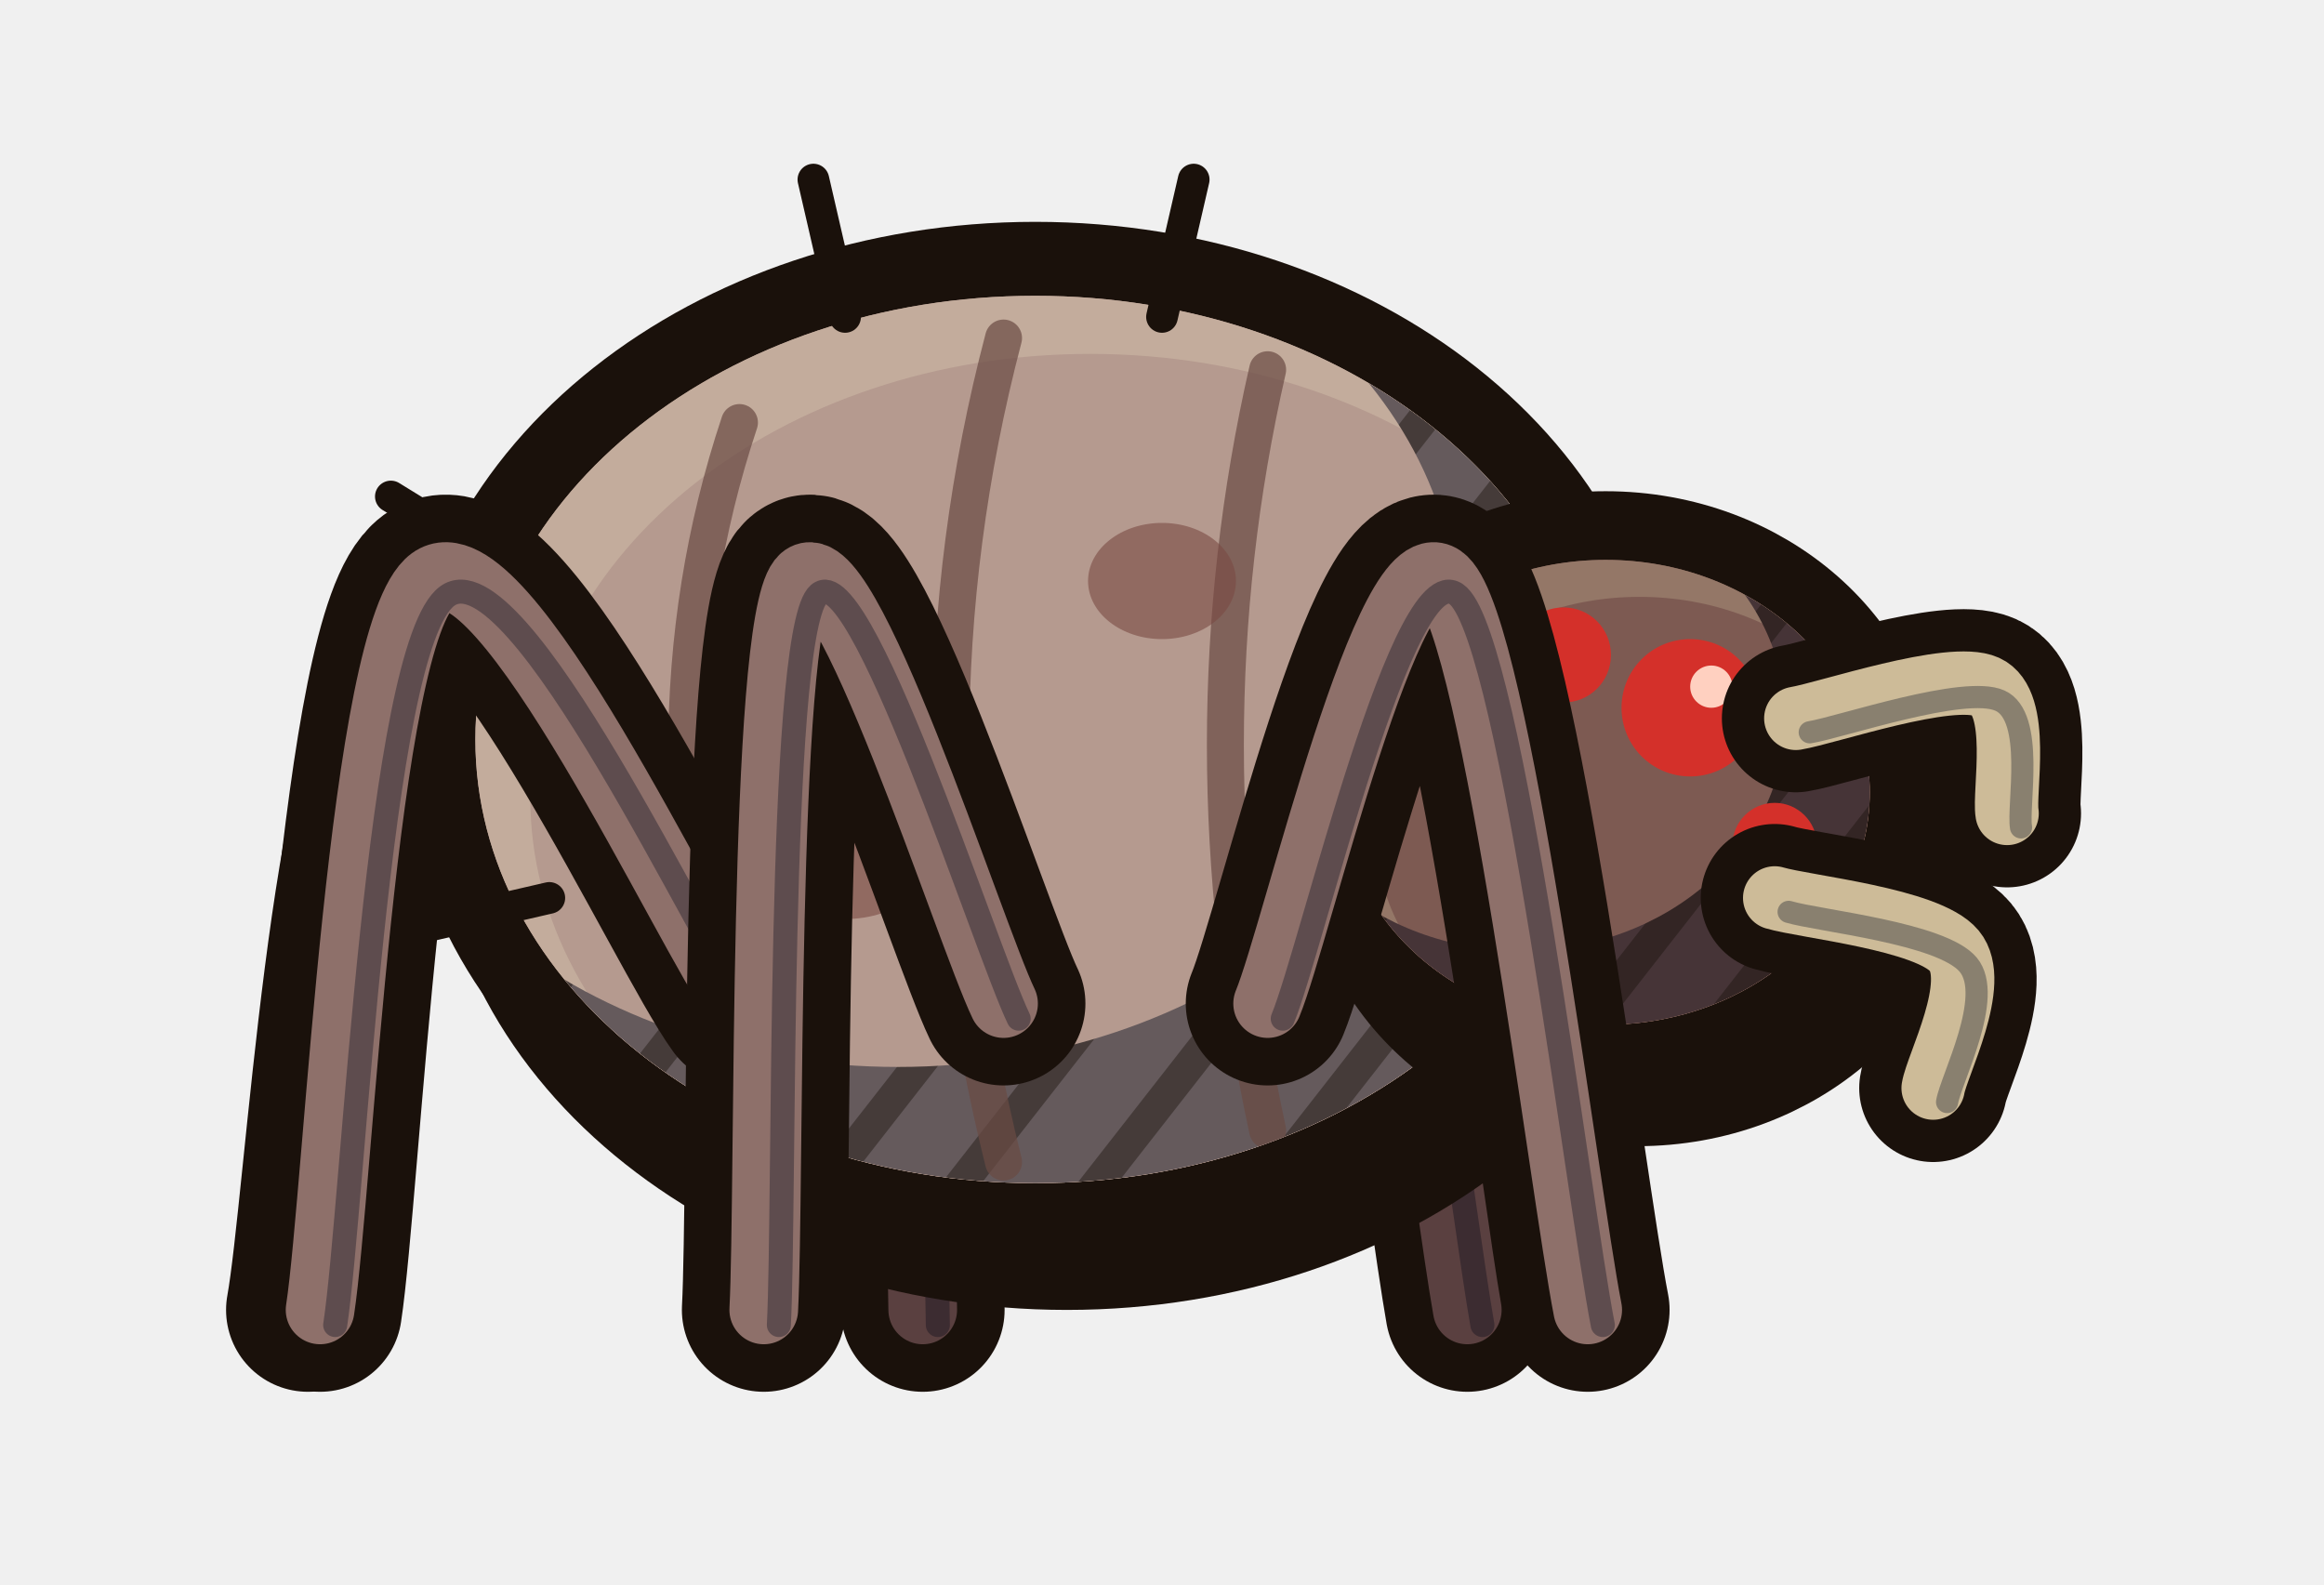
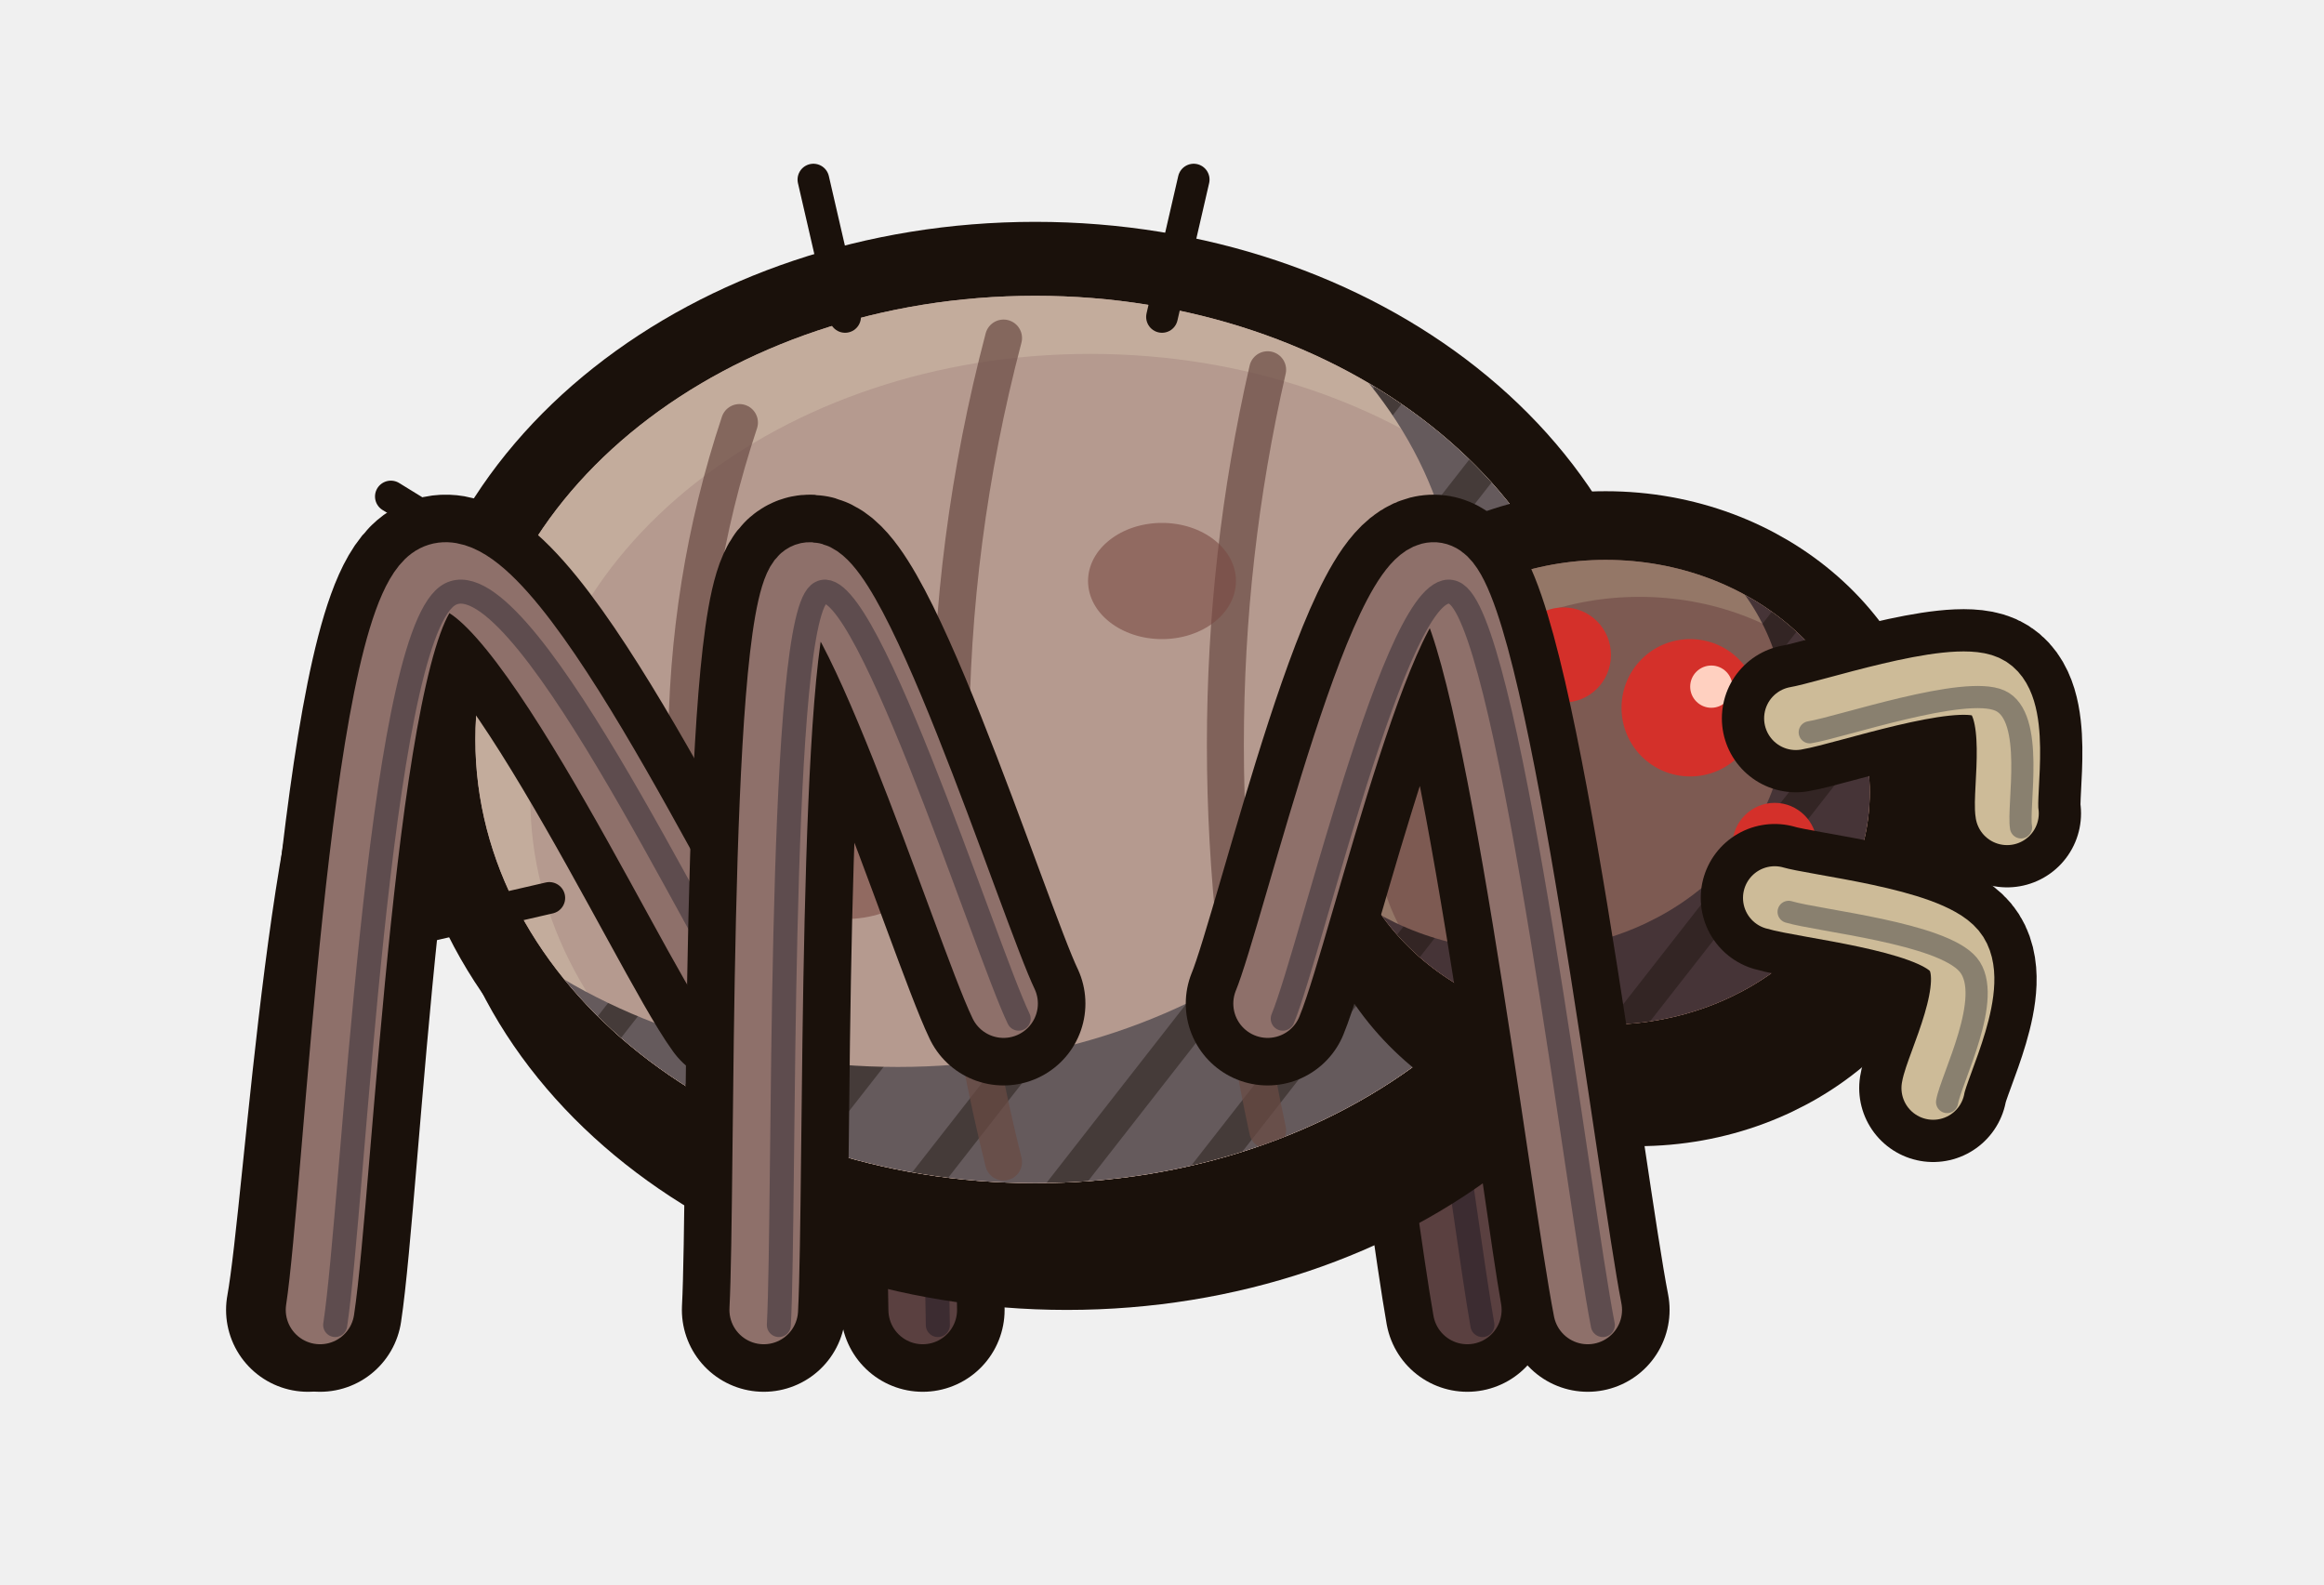
<svg xmlns="http://www.w3.org/2000/svg" width="44" height="30" viewBox="-22 -26 44 30">
  <path d="M-8 -7C-9 -8 -12.62 -13.97 -13.98 -13C-15.34 -12.03 -15.81 -3.17 -16.17 -1.2" fill="none" stroke="#1a110b" stroke-width="3.1" stroke-opacity="1" stroke-linecap="round" stroke-linejoin="round" />
  <path d="M-8 -7C-9 -8 -12.62 -13.97 -13.98 -13C-15.34 -12.03 -15.81 -3.17 -16.17 -1.2" fill="none" stroke="#5a4040" stroke-width="1.3" stroke-opacity="1" stroke-linecap="round" stroke-linejoin="round" />
  <path d="M-8 -7C-9 -8 -12.62 -13.97 -13.98 -13C-15.34 -12.03 -15.81 -3.17 -16.17 -1.2" fill="none" stroke="#35272d" stroke-width="0.455" stroke-opacity="0.8" stroke-linecap="round" stroke-linejoin="round" transform="translate(0.286 0.286)" />
  <path d="M-3 -7C-3.28 -8 -4.41 -13.97 -4.66 -13C-4.92 -12.03 -4.55 -3.17 -4.53 -1.2" fill="none" stroke="#1a110b" stroke-width="3.1" stroke-opacity="1" stroke-linecap="round" stroke-linejoin="round" />
  <path d="M-3 -7C-3.28 -8 -4.41 -13.97 -4.66 -13C-4.92 -12.03 -4.55 -3.17 -4.53 -1.2" fill="none" stroke="#5a4040" stroke-width="1.3" stroke-opacity="1" stroke-linecap="round" stroke-linejoin="round" />
  <path d="M-3 -7C-3.28 -8 -4.41 -13.97 -4.66 -13C-4.92 -12.03 -4.55 -3.17 -4.53 -1.2" fill="none" stroke="#35272d" stroke-width="0.455" stroke-opacity="0.8" stroke-linecap="round" stroke-linejoin="round" transform="translate(0.286 0.286)" />
  <path d="M2 -7C2.28 -8 3.07 -13.97 3.7 -13C4.33 -12.03 5.43 -3.17 5.78 -1.2" fill="none" stroke="#1a110b" stroke-width="3.1" stroke-opacity="1" stroke-linecap="round" stroke-linejoin="round" />
  <path d="M2 -7C2.28 -8 3.07 -13.97 3.7 -13C4.33 -12.03 5.43 -3.17 5.78 -1.2" fill="none" stroke="#5a4040" stroke-width="1.3" stroke-opacity="1" stroke-linecap="round" stroke-linejoin="round" />
  <path d="M2 -7C2.28 -8 3.07 -13.97 3.7 -13C4.33 -12.03 5.43 -3.17 5.78 -1.2" fill="none" stroke="#35272d" stroke-width="0.455" stroke-opacity="0.8" stroke-linecap="round" stroke-linejoin="round" transform="translate(0.286 0.286)" />
  <path d="M-13 -12C-13 -16.64 -8.25 -20.4 -2.4 -20.4C3.45 -20.4 8.2 -16.64 8.2 -12C8.2 -7.36 3.45 -3.6 -2.4 -3.6C-8.25 -3.6 -13 -7.36 -13 -12Z" fill="#1a110b" stroke="#1a110b" stroke-width="2.8" stroke-linejoin="round" transform="translate(0.6 1)" />
  <path d="M-13 -12C-13 -16.64 -8.25 -20.4 -2.4 -20.4C3.45 -20.4 8.2 -16.64 8.2 -12C8.2 -7.36 3.45 -3.6 -2.4 -3.6C-8.25 -3.6 -13 -7.36 -13 -12Z" fill="#1a110b" stroke="#1a110b" stroke-width="2.8" stroke-linejoin="round" />
  <path d="M-13 -12C-13 -16.64 -8.25 -20.4 -2.4 -20.4C3.45 -20.4 8.2 -16.64 8.2 -12C8.2 -7.36 3.45 -3.6 -2.4 -3.6C-8.25 -3.6 -13 -7.36 -13 -12Z" fill="#b59a8f" />
-   <clipPath id="c4089">
+   <clipPath id="c3790">
    <path d="M-13 -12C-13 -16.64 -8.25 -20.4 -2.4 -20.4C3.45 -20.4 8.2 -16.64 8.2 -12C8.2 -7.36 3.45 -3.6 -2.4 -3.6C-8.25 -3.6 -13 -7.36 -13 -12Z" />
  </clipPath>
-   <g clip-path="url(#c4089)">
+   <g clip-path="url(#c3790)">
    <rect x="-600" y="-600" width="1200" height="1200" fill="#c3ac9c" />
    <path d="M-13 -12C-13 -16.64 -8.25 -20.4 -2.4 -20.4C3.45 -20.4 8.2 -16.64 8.2 -12C8.2 -7.36 3.45 -3.6 -2.4 -3.6C-8.25 -3.6 -13 -7.36 -13 -12Z" fill="#b59a8f" transform="translate(1.04 1.1)" />
-     <mask id="m4089" maskUnits="userSpaceOnUse" x="-600" y="-600" width="1200" height="1200">
+     <mask id="m3790" maskUnits="userSpaceOnUse" x="-600" y="-600" width="1200" height="1200">
      <rect x="-600" y="-600" width="1200" height="1200" fill="#fff" />
      <path d="M-13 -12C-13 -16.64 -8.25 -20.4 -2.4 -20.4C3.45 -20.4 8.2 -16.64 8.2 -12C8.2 -7.36 3.45 -3.6 -2.4 -3.6C-8.25 -3.6 -13 -7.36 -13 -12Z" fill="#000" transform="translate(-2.6 -2.2)" />
    </mask>
-     <g mask="url(#m4089)">
+     <g mask="url(#m3790)">
      <rect x="-600" y="-600" width="1200" height="1200" fill="#655a5c" />
-       <path d="M-23.31 -10.45L-7.08 -31.23M-20.08 -10.6L-5.3 -29.51M-19.04 -8.12L-2.8 -28.91M-16.48 -7.74L-0.63 -28.02M-15.56 -5.4L0.27 -25.65M-13.37 -5.01L2.76 -25.65M-12.92 -1.68L4.58 -24.08M-10.67 -1.19L5.18 -21.48M-9.41 0.31L7.3 -21.08M-7.57 1.23L8.91 -19.86M-5.45 1.81L10.96 -19.2M-3.82 3.85L13.07 -17.77M-1.66 5.22L13.85 -14.63M0.61 5.48L17.18 -15.73M1.48 7.33L18.61 -14.6" fill="none" stroke="#1a110b" stroke-width="0.6" stroke-opacity="0.42" stroke-linecap="round" />
+       <path d="M-23.12 -10.69L-6.16 -32.4M-20.74 -10.54L-3.79 -32.24M-20.3 -8.22L-2.66 -30.8M-18.7 -6.64L-0.75 -29.61M-17.63 -4.31L0.64 -27.7M-14.48 -5.27L1.57 -25.81M-12.02 -4.56L3.83 -24.86M-10.51 -3.08L4.25 -21.98M-8.91 -1.63L6.74 -21.66M-9.16 2.35L9.38 -21.37M-6.16 1.97L9.52 -18.11M-5.31 4.06L12.62 -18.89M-3.1 4.9L12.55 -15.13M-0.73 5.72L14.86 -14.24M0.56 8.23L17.68 -13.68" fill="none" stroke="#1a110b" stroke-width="0.6" stroke-opacity="0.42" stroke-linecap="round" />
    </g>
    <path d="M-8 -18Q-10 -12 -8 -5M-3 -19.6Q-5 -12 -3 -4M2 -19Q0.4 -12 2 -4.6" fill="none" stroke="#6a4a44" stroke-width="0.7" stroke-opacity="0.7" stroke-linecap="round" stroke-linejoin="round" />
    <path d="M-7.8 -10C-7.8 -10.77 -6.99 -11.4 -6 -11.4C-5.01 -11.4 -4.2 -10.77 -4.2 -10C-4.2 -9.23 -5.01 -8.6 -6 -8.6C-6.99 -8.6 -7.8 -9.23 -7.8 -10Z" fill="#7a4a44" fill-opacity="0.6" />
    <path d="M-1.4 -15C-1.4 -15.61 -0.77 -16.1 0 -16.1C0.77 -16.1 1.4 -15.61 1.4 -15C1.4 -14.39 0.77 -13.9 0 -13.9C-0.77 -13.9 -1.4 -14.39 -1.4 -15Z" fill="#7a4a44" fill-opacity="0.6" />
  </g>
  <path d="M-12 -15L-14.6 -16.6M-11.6 -9L-14.2 -8.4M-6 -20L-6.6 -22.6M0 -20L0.6 -22.6" fill="none" stroke="#1a110b" stroke-width="0.6" stroke-opacity="1" stroke-linecap="round" stroke-linejoin="round" />
  <path d="M3.4 -11C3.4 -13.43 5.64 -15.4 8.4 -15.4C11.16 -15.4 13.4 -13.43 13.4 -11C13.4 -8.57 11.16 -6.6 8.4 -6.6C5.64 -6.6 3.4 -8.57 3.4 -11Z" fill="#1a110b" stroke="#1a110b" stroke-width="2.6" stroke-linejoin="round" transform="translate(0.6 1)" />
  <path d="M3.4 -11C3.4 -13.43 5.64 -15.4 8.4 -15.4C11.16 -15.4 13.4 -13.43 13.4 -11C13.4 -8.57 11.16 -6.6 8.4 -6.6C5.64 -6.6 3.4 -8.57 3.4 -11Z" fill="#1a110b" stroke="#1a110b" stroke-width="2.6" stroke-linejoin="round" />
  <path d="M3.4 -11C3.4 -13.43 5.64 -15.4 8.4 -15.4C11.16 -15.4 13.4 -13.43 13.4 -11C13.4 -8.57 11.16 -6.6 8.4 -6.6C5.64 -6.6 3.4 -8.57 3.4 -11Z" fill="#7d5a52" />
-   <clipPath id="c4090">
+   <clipPath id="c3791">
    <path d="M3.4 -11C3.4 -13.43 5.64 -15.4 8.4 -15.4C11.16 -15.4 13.4 -13.43 13.4 -11C13.4 -8.57 11.16 -6.6 8.4 -6.6C5.64 -6.6 3.4 -8.57 3.4 -11Z" />
  </clipPath>
-   <g clip-path="url(#c4090)">
+   <g clip-path="url(#c3791)">
    <rect x="-600" y="-600" width="1200" height="1200" fill="#947767" />
    <path d="M3.4 -11C3.4 -13.43 5.64 -15.4 8.4 -15.4C11.16 -15.4 13.4 -13.43 13.4 -11C13.4 -8.57 11.16 -6.6 8.4 -6.6C5.64 -6.6 3.4 -8.57 3.4 -11Z" fill="#7d5a52" transform="translate(0.64 0.7)" />
-     <mask id="m4090" maskUnits="userSpaceOnUse" x="-600" y="-600" width="1200" height="1200">
+     <mask id="m3791" maskUnits="userSpaceOnUse" x="-600" y="-600" width="1200" height="1200">
      <rect x="-600" y="-600" width="1200" height="1200" fill="#fff" />
      <path d="M3.4 -11C3.4 -13.43 5.64 -15.4 8.4 -15.4C11.16 -15.4 13.4 -13.43 13.4 -11C13.4 -8.57 11.16 -6.6 8.4 -6.6C5.64 -6.6 3.4 -8.57 3.4 -11Z" fill="#000" transform="translate(-1.6 -1.4)" />
    </mask>
-     <g mask="url(#m4090)">
+     <g mask="url(#m3791)">
      <rect x="-600" y="-600" width="1200" height="1200" fill="#463437" />
-       <path d="M-2.61 -10.97L5.74 -21.66M-1.78 -8.09L7.97 -20.58M0.74 -8.33L10.1 -20.31M1.51 -5.57L12.03 -19.03M4.19 -4.91L13.28 -16.55M5.23 -3.01L15.28 -15.87M7.74 -3.03L17.16 -15.1M9.63 -1.23L18.66 -12.78" fill="none" stroke="#1a110b" stroke-width="0.6" stroke-opacity="0.42" stroke-linecap="round" />
+       <path d="M-3.13 -10.31L6.25 -22.31M-0.91 -9.07L8.53 -21.15M0.79 -7.3L10.5 -19.73M2.79 -5.69L12.01 -17.49M4.83 -5.33L14.1 -17.2M6.41 -3.53L15.08 -14.62M7.99 -1.31L16.9 -12.72M9.23 0.17L19.58 -13.08" fill="none" stroke="#1a110b" stroke-width="0.6" stroke-opacity="0.42" stroke-linecap="round" />
    </g>
  </g>
  <path d="M8.7 -12.6C8.7 -13.32 9.28 -13.9 10 -13.9C10.72 -13.9 11.3 -13.32 11.3 -12.6C11.3 -11.88 10.72 -11.3 10 -11.3C9.28 -11.3 8.7 -11.88 8.7 -12.6Z" fill="#d4302a" />
  <path d="M10 -13C10 -13.22 10.18 -13.4 10.4 -13.4C10.62 -13.4 10.8 -13.22 10.8 -13C10.8 -12.78 10.62 -12.6 10.4 -12.6C10.18 -12.6 10 -12.78 10 -13Z" fill="#ffd0c0" />
  <path d="M6.7 -13.6C6.7 -14.1 7.1 -14.5 7.6 -14.5C8.1 -14.5 8.5 -14.1 8.5 -13.6C8.5 -13.1 8.1 -12.7 7.6 -12.7C7.1 -12.7 6.7 -13.1 6.7 -13.6Z" fill="#d4302a" />
  <path d="M10.8 -10C10.8 -10.44 11.16 -10.8 11.6 -10.8C12.04 -10.8 12.4 -10.44 12.4 -10C12.4 -9.56 12.04 -9.2 11.6 -9.2C11.16 -9.2 10.8 -9.56 10.8 -10Z" fill="#d4302a" />
  <path d="M11.6 -9C12.17 -8.83 14.5 -8.6 15 -8C15.5 -7.4 14.67 -5.83 14.6 -5.4" fill="none" stroke="#1a110b" stroke-width="2.8" stroke-opacity="1" stroke-linecap="round" stroke-linejoin="round" />
  <path d="M11.6 -9C12.17 -8.83 14.5 -8.6 15 -8C15.5 -7.4 14.67 -5.83 14.6 -5.4" fill="none" stroke="#cdbb98" stroke-width="1.2" stroke-opacity="1" stroke-linecap="round" stroke-linejoin="round" />
  <path d="M11.6 -9C12.17 -8.83 14.5 -8.6 15 -8C15.5 -7.4 14.67 -5.83 14.6 -5.4" fill="none" stroke="#787266" stroke-width="0.42" stroke-opacity="0.8" stroke-linecap="round" stroke-linejoin="round" transform="translate(0.264 0.264)" />
  <path d="M12 -12.4C12.6 -12.5 14.93 -13.3 15.6 -13C16.27 -12.7 15.93 -11 16 -10.6" fill="none" stroke="#1a110b" stroke-width="2.8" stroke-opacity="1" stroke-linecap="round" stroke-linejoin="round" />
  <path d="M12 -12.4C12.6 -12.5 14.93 -13.3 15.6 -13C16.27 -12.7 15.93 -11 16 -10.6" fill="none" stroke="#cdbb98" stroke-width="1.2" stroke-opacity="1" stroke-linecap="round" stroke-linejoin="round" />
  <path d="M12 -12.4C12.6 -12.5 14.93 -13.3 15.6 -13C16.27 -12.7 15.93 -11 16 -10.6" fill="none" stroke="#787266" stroke-width="0.42" stroke-opacity="0.8" stroke-linecap="round" stroke-linejoin="round" transform="translate(0.264 0.264)" />
  <path d="M-8 -7C-8.97 -8.33 -12.49 -15.97 -13.82 -15C-15.14 -14.03 -15.59 -3.5 -15.94 -1.2" fill="none" stroke="#1a110b" stroke-width="3.1" stroke-opacity="1" stroke-linecap="round" stroke-linejoin="round" />
  <path d="M-8 -7C-8.97 -8.33 -12.49 -15.97 -13.82 -15C-15.14 -14.03 -15.59 -3.5 -15.94 -1.2" fill="none" stroke="#8e706a" stroke-width="1.3" stroke-opacity="1" stroke-linecap="round" stroke-linejoin="round" />
  <path d="M-8 -7C-8.97 -8.33 -12.49 -15.97 -13.82 -15C-15.14 -14.03 -15.59 -3.5 -15.94 -1.2" fill="none" stroke="#534448" stroke-width="0.455" stroke-opacity="0.8" stroke-linecap="round" stroke-linejoin="round" transform="translate(0.286 0.286)" />
  <path d="M-3 -7C-3.64 -8.33 -6.06 -15.97 -6.82 -15C-7.57 -14.03 -7.42 -3.5 -7.54 -1.2" fill="none" stroke="#1a110b" stroke-width="3.1" stroke-opacity="1" stroke-linecap="round" stroke-linejoin="round" />
  <path d="M-3 -7C-3.64 -8.33 -6.06 -15.97 -6.82 -15C-7.57 -14.03 -7.42 -3.5 -7.54 -1.2" fill="none" stroke="#8e706a" stroke-width="1.3" stroke-opacity="1" stroke-linecap="round" stroke-linejoin="round" />
  <path d="M-3 -7C-3.64 -8.33 -6.06 -15.97 -6.82 -15C-7.57 -14.03 -7.42 -3.5 -7.54 -1.2" fill="none" stroke="#534448" stroke-width="0.455" stroke-opacity="0.8" stroke-linecap="round" stroke-linejoin="round" transform="translate(0.286 0.286)" />
  <path d="M2 -7C2.55 -8.33 4.32 -15.97 5.33 -15C6.34 -14.03 7.61 -3.5 8.06 -1.2" fill="none" stroke="#1a110b" stroke-width="3.1" stroke-opacity="1" stroke-linecap="round" stroke-linejoin="round" />
  <path d="M2 -7C2.55 -8.33 4.32 -15.97 5.33 -15C6.34 -14.03 7.61 -3.5 8.06 -1.2" fill="none" stroke="#8e706a" stroke-width="1.3" stroke-opacity="1" stroke-linecap="round" stroke-linejoin="round" />
  <path d="M2 -7C2.55 -8.33 4.32 -15.97 5.33 -15C6.34 -14.03 7.61 -3.5 8.06 -1.2" fill="none" stroke="#534448" stroke-width="0.455" stroke-opacity="0.8" stroke-linecap="round" stroke-linejoin="round" transform="translate(0.286 0.286)" />
</svg>
